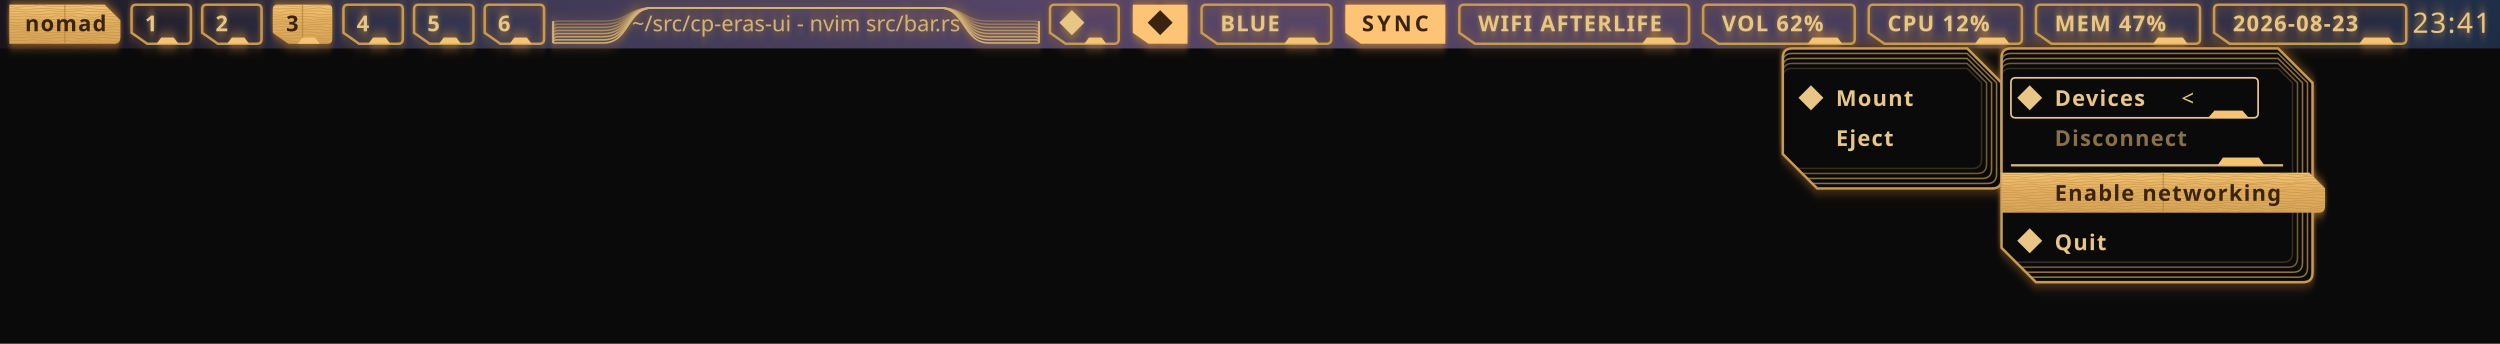
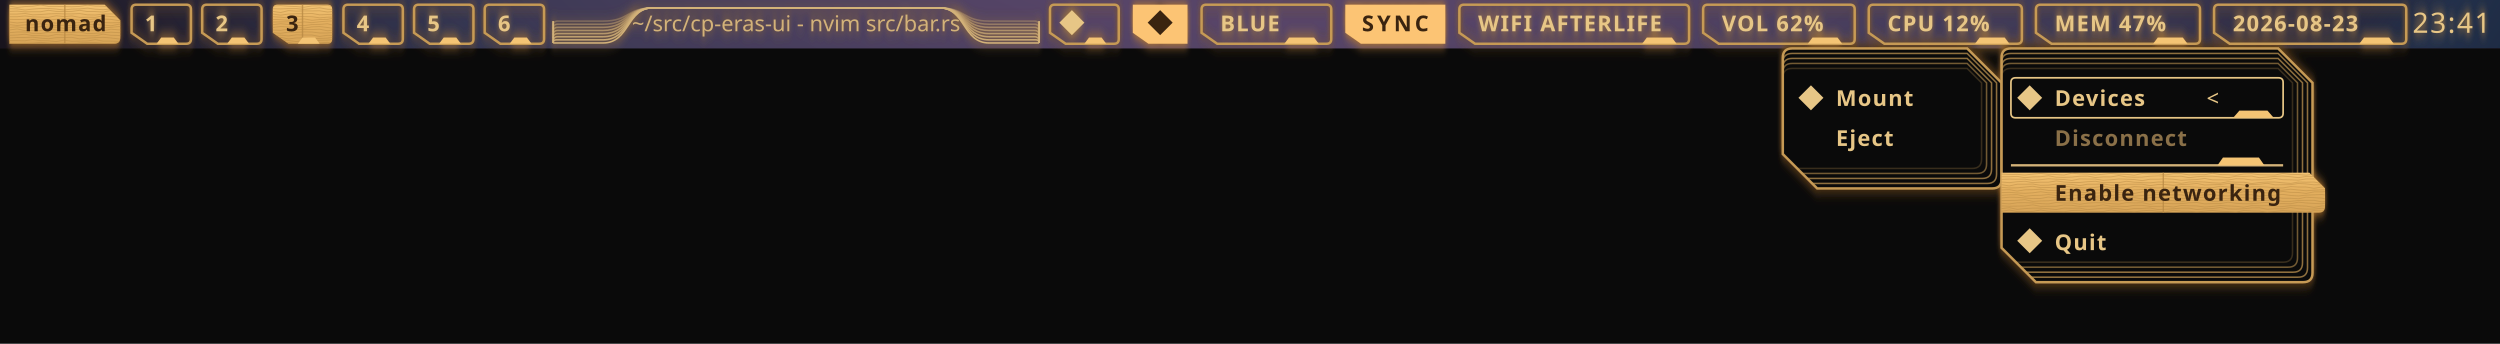
<svg xmlns="http://www.w3.org/2000/svg" width="1600" height="220" viewBox="0 0 1600 220" font-family="Rajdhani">
  <defs>
    <radialGradient id="haze" gradientUnits="userSpaceOnUse" cx="825" cy="-120" r="1030" gradientTransform="rotate(1.3 825 -120) translate(825 -120) scale(1 0.515) translate(-825 120)">
      <stop offset="0" stop-color="#574568" />
      <stop offset="0.258" stop-color="#574568" />
      <stop offset="0.572" stop-color="#3a3853" />
      <stop offset="0.873" stop-color="#16121a" />
      <stop offset="1" stop-color="#0e0a0d" />
    </radialGradient>
    <radialGradient id="hazeblue" gradientUnits="userSpaceOnUse" cx="900" cy="-120" r="1030" gradientTransform="rotate(2 900 -120) translate(900 -120) scale(1 0.515) translate(-900 120)">
      <stop offset="0" stop-color="#223350" stop-opacity="0" />
      <stop offset="0.60" stop-color="#223350" stop-opacity="0" />
      <stop offset="0.68" stop-color="#223350" stop-opacity="0.85" />
      <stop offset="0.76" stop-color="#1a2c46" stop-opacity="0.80" />
      <stop offset="0.84" stop-color="#101d30" stop-opacity="0" />
    </radialGradient>
    <linearGradient id="hazebluefade" x1="0" y1="0" x2="1" y2="0">
      <stop offset="0" stop-color="#000000" />
      <stop offset="0.12" stop-color="#1a1a1a" />
      <stop offset="0.22" stop-color="#7a7a7a" />
      <stop offset="0.40" stop-color="#ffffff" />
      <stop offset="1" stop-color="#ffffff" />
    </linearGradient>
    <mask id="bluemask">
      <rect width="1600" height="900" fill="url(#hazebluefade)" />
    </mask>
    <clipPath id="stripclip">
      <rect x="0" y="0" width="1600" height="31" />
    </clipPath>
    <linearGradient id="veneer" x1="0" y1="0" x2="0" y2="1">
      <stop offset="0" stop-color="#f4c474" />
      <stop offset="0.45" stop-color="#e3af5f" />
      <stop offset="1" stop-color="#d8a558" />
    </linearGradient>
    <clipPath id="hostclip">
      <path d="M 6,3 H 67 L 77,13 V 24 Q 77,28 73,28 H 6 Z" />
    </clipPath>
    <clipPath id="ws3clip">
      <path d="M 177.6,3 H 209.6 Q 212.6,3 212.6,6 V 25 Q 212.6,28 209.6,28 H 184.6 L 174.6,21 V 6 Q 174.6,3 177.6,3 Z" />
    </clipPath>
    <clipPath id="rowclip">
      <path d="M 1281,110.5 H 1478 L 1488,120.5 V 132.1 Q 1488,136.1 1484,136.1 H 1281 Z" />
    </clipPath>
    <clipPath id="belowbar">
      <rect x="0" y="31" width="1600" height="189" />
    </clipPath>
    <filter id="halo" x="-5%" y="-10%" width="110%" height="120%">
      <feGaussianBlur stdDeviation="1.5 4.5" />
      <feColorMatrix type="matrix" values="0.43 0 0 0 0  0 0.32 0 0 0  0 0 0.21 0 0  0 0 0 1.45 0" />
    </filter>
    <path id="tab" d="M -22,0 L -19,-4 H -3 L 0,0 Z" fill="#f4c474" />
    <path id="tabn" d="M -14,0 L -11,-4 H -3 L 0,0 Z" fill="#f4c474" />
  </defs>
  <rect width="1600" height="220" fill="#0a0a0a" />
  <g clip-path="url(#stripclip)">
    <rect width="1600" height="31" fill="#0e0a0d" />
    <rect width="1600" height="900" fill="url(#haze)" />
    <rect width="1600" height="560" fill="url(#hazeblue)" mask="url(#bluemask)" />
  </g>
  <use href="#content" filter="url(#halo)" />
  <g id="content">
    <g font-size="14" font-weight="600" letter-spacing="0.8">
      <path d="M 6,3 H 67 L 77,13 V 24 Q 77,28 73,28 H 6 Z" fill="url(#veneer)" />
      <g clip-path="url(#hostclip)" fill="none" stroke="#b98a44" stroke-width="0.6" stroke-opacity="0.5">
        <path d="M 6.0,3.9 l 5.0,0.8 5.0,-0.5 5.0,-0.2 5.0,-0.8 5.0,0.9 5.0,0.0 5.0,0.1 5.0,0.1 5.0,-0.2 5.0,-0.8 5.0,0.6 5.0,0.1 5.0,0.6 5.0,-0.9 1.0,0.0" />
        <path d="M 6.0,5.6 l 5.0,0.1 5.0,0.7 5.0,-0.6 5.0,-0.4 5.0,-0.0 5.0,0.4 5.0,0.6 5.0,-0.6 5.0,-0.1 5.0,-0.5 5.0,0.7 5.0,0.3 5.0,-0.5 5.0,-0.2 1.0,0.0" />
        <path d="M 6.0,7.3 l 5.0,-0.2 5.0,0.5 5.0,-0.1 5.0,0.0 5.0,-0.9 5.0,0.7 5.0,0.1 5.0,-0.1 5.0,-0.7 5.0,0.8 5.0,0.0 5.0,0.3 5.0,-1.0 5.0,0.2 1.0,-0.1" />
        <path d="M 6.0,9.0 l 5.0,0.0 5.0,-0.4 5.0,0.9 5.0,-0.2 5.0,-0.4 5.0,-0.2 5.0,0.2 5.0,-0.0 5.0,-0.2 5.0,0.8 5.0,0.1 5.0,-0.6 5.0,-0.1 5.0,-0.0 1.0,0.1" />
        <path d="M 6.0,10.7 l 5.0,0.0 5.0,-0.5 5.0,0.6 5.0,0.1 5.0,0.2 5.0,-1.0 5.0,0.5 5.0,-0.4 5.0,0.9 5.0,-0.1 5.0,0.1 5.0,-1.0 5.0,0.5 5.0,0.3 1.0,0.2" />
        <path d="M 6.0,12.4 l 5.0,0.1 5.0,-0.1 5.0,-0.5 5.0,0.9 5.0,0.0 5.0,-0.4 5.0,-0.4 5.0,0.1 5.0,0.8 5.0,-0.2 5.0,-0.6 5.0,0.1 5.0,0.2 5.0,0.8 1.0,-0.1" />
        <path d="M 6.0,14.1 l 5.0,0.6 5.0,-0.5 5.0,-0.6 5.0,0.5 5.0,0.2 5.0,0.5 5.0,-1.0 5.0,0.9 5.0,-0.3 5.0,-0.0 5.0,-0.8 5.0,0.8 5.0,0.2 5.0,-0.1 1.0,-0.3" />
        <path d="M 6.0,15.8 l 5.0,0.5 5.0,-0.4 5.0,-0.0 5.0,-0.7 5.0,0.8 5.0,0.3 5.0,-0.2 5.0,0.4 5.0,-0.5 5.0,-0.5 5.0,0.3 5.0,0.2 5.0,0.5 5.0,-1.0 1.0,-0.0" />
        <path d="M 6.0,17.5 l 5.0,-0.3 5.0,0.7 5.0,-0.2 5.0,-0.7 5.0,0.3 5.0,0.1 5.0,0.7 5.0,-0.6 5.0,-0.1 5.0,-0.6 5.0,0.9 5.0,0.0 5.0,-0.2 5.0,-0.5 1.0,0.1" />
        <path d="M 6.0,19.2 l 5.0,-0.7 5.0,1.1 5.0,-0.2 5.0,0.1 5.0,-0.9 5.0,0.5 5.0,0.4 5.0,-0.5 5.0,-0.3 5.0,0.5 5.0,0.2 5.0,0.3 5.0,-1.0 5.0,0.4 1.0,-0.0" />
        <path d="M 6.0,20.9 l 5.0,-0.4 5.0,0.0 5.0,0.8 5.0,0.1 5.0,-0.7 5.0,0.1 5.0,-0.0 5.0,0.1 5.0,-0.4 5.0,1.0 5.0,-0.2 5.0,-0.3 5.0,-0.4 5.0,0.3 1.0,0.0" />
        <path d="M 6.0,22.6 l 5.0,-0.2 5.0,-0.5 5.0,0.9 5.0,-0.0 5.0,0.3 5.0,-1.0 5.0,0.3 5.0,-0.2 5.0,0.6 5.0,0.1 5.0,0.0 5.0,-1.0 5.0,0.7 5.0,0.1 1.0,0.2" />
        <path d="M 6.0,24.3 l 5.0,-0.3 5.0,0.0 5.0,-0.2 5.0,0.6 5.0,0.4 5.0,-0.7 5.0,-0.1 5.0,-0.1 5.0,1.0 5.0,-0.5 5.0,-0.3 5.0,-0.2 5.0,0.4 5.0,0.6 1.0,0.1" />
        <path d="M 6.0,26.0 l 5.0,0.0 5.0,0.1 5.0,-0.8 5.0,0.7 5.0,0.1 5.0,0.5 5.0,-0.9 5.0,0.7 5.0,-0.1 5.0,-0.1 5.0,-0.8 5.0,0.9 5.0,0.0 5.0,0.2 1.0,-0.3" />
        <path d="M 6.0,27.7 l 5.0,0.1 5.0,-0.1 5.0,-0.1 5.0,-0.5 5.0,0.5 5.0,0.6 5.0,-0.5 5.0,0.6 5.0,-0.8 5.0,-0.2 5.0,0.0 5.0,0.5 5.0,0.3 5.0,-0.9 1.0,-0.2" />
        <line x1="41.5" y1="3" x2="41.5" y2="28" stroke-width="0.9" stroke-opacity="0.8" />
      </g>
      <text x="16" y="20" fill="#3a2410">nomad</text>
      <g fill="none" stroke="#c69a55" stroke-width="1.6">
        <path d="M 87.2,3 H 119.2 Q 122.2,3 122.2,6 V 25 Q 122.2,28 119.2,28 H 94.2 L 84.2,21 V 6 Q 84.2,3 87.2,3 Z" />
        <path d="M 132.4,3 H 164.4 Q 167.4,3 167.4,6 V 25 Q 167.4,28 164.4,28 H 139.4 L 129.4,21 V 6 Q 129.4,3 132.4,3 Z" />
        <path d="M 222.8,3 H 254.8 Q 257.8,3 257.8,6 V 25 Q 257.8,28 254.8,28 H 229.8 L 219.8,21 V 6 Q 219.8,3 222.8,3 Z" />
        <path d="M 268,3 H 300 Q 303,3 303,6 V 25 Q 303,28 300,28 H 275 L 265,21 V 6 Q 265,3 268,3 Z" />
        <path d="M 313.2,3 H 345.2 Q 348.2,3 348.2,6 V 25 Q 348.2,28 345.2,28 H 320.2 L 310.2,21 V 6 Q 310.2,3 313.2,3 Z" />
      </g>
      <path d="M 177.6,3 H 209.6 Q 212.6,3 212.6,6 V 25 Q 212.6,28 209.6,28 H 184.6 L 174.6,21 V 6 Q 174.6,3 177.6,3 Z" fill="url(#veneer)" />
      <g clip-path="url(#ws3clip)" fill="none" stroke="#b98a44" stroke-width="0.6" stroke-opacity="0.5">
        <path d="M 174.6,3.9 l 5.0,-0.3 5.0,0.4 5.0,0.2 5.0,0.4 5.0,-0.8 5.0,-0.1 5.0,-0.3 3.0,0.7" />
        <path d="M 174.6,5.6 l 5.0,0.1 5.0,-0.2 5.0,-0.0 5.0,0.5 5.0,-0.5 5.0,-0.5 5.0,0.9 3.0,0.1" />
        <path d="M 174.6,7.3 l 5.0,0.7 5.0,-1.2 5.0,0.3 5.0,-0.1 5.0,0.0 5.0,-0.1 5.0,0.8 3.0,-0.3" />
        <path d="M 174.6,9.0 l 5.0,0.7 5.0,-0.7 5.0,-0.2 5.0,-0.0 5.0,-0.2 5.0,0.9 5.0,-0.2 3.0,0.1" />
        <path d="M 174.6,10.7 l 5.0,0.3 5.0,0.4 5.0,-1.0 5.0,0.2 5.0,0.1 5.0,0.7 5.0,-0.4 3.0,-0.1" />
        <path d="M 174.6,12.4 l 5.0,0.2 5.0,0.4 5.0,-0.5 5.0,-0.4 5.0,0.9 5.0,-0.5 5.0,-0.1 3.0,-0.6" />
        <path d="M 174.6,14.1 l 5.0,-0.1 5.0,0.0 5.0,0.7 5.0,-0.7 5.0,0.5 5.0,-0.6 5.0,-0.4 3.0,-0.1" />
        <path d="M 174.6,15.8 l 5.0,-0.6 5.0,0.4 5.0,0.6 5.0,0.2 5.0,-0.7 5.0,-0.1 5.0,-0.4 3.0,0.8" />
        <path d="M 174.6,17.5 l 5.0,-0.5 5.0,0.3 5.0,-0.0 5.0,0.7 5.0,-0.8 5.0,-0.2 5.0,0.6 3.0,0.4" />
        <path d="M 174.6,19.2 l 5.0,0.2 5.0,-0.7 5.0,0.1 5.0,0.1 5.0,0.0 5.0,-0.2 5.0,1.0 3.0,-0.4" />
        <path d="M 174.6,20.9 l 5.0,0.4 5.0,-0.7 5.0,0.1 5.0,-0.3 5.0,0.1 5.0,0.6 5.0,-0.0 3.0,-0.2" />
        <path d="M 174.6,22.6 l 5.0,-0.1 5.0,0.5 5.0,-0.7 5.0,0.1 5.0,-0.0 5.0,0.9 5.0,-0.7 3.0,0.1" />
        <path d="M 174.6,24.3 l 5.0,-0.4 5.0,1.0 5.0,-0.6 5.0,-0.1 5.0,0.6 5.0,-0.2 5.0,-0.2 3.0,-0.4" />
        <path d="M 174.6,26.0 l 5.0,-0.5 5.0,0.4 5.0,0.7 5.0,-0.6 5.0,0.7 5.0,-0.9 5.0,-0.1 3.0,-0.3" />
        <path d="M 174.6,27.7 l 5.0,-0.8 5.0,0.3 5.0,1.0 5.0,-0.1 5.0,-0.4 5.0,-0.2 5.0,-0.4 3.0,0.6" />
        <line x1="193.6" y1="3" x2="193.6" y2="28" stroke-width="0.9" stroke-opacity="0.8" />
      </g>
      <use href="#tabn" x="114.2" y="28" />
      <use href="#tabn" x="159.4" y="28" />
      <use href="#tabn" x="204.6" y="28" />
      <use href="#tabn" x="249.8" y="28" />
      <use href="#tabn" x="295" y="28" />
      <use href="#tabn" x="340.2" y="28" />
      <g fill="#e7c686" text-anchor="middle">
        <text x="96.7" y="20">1</text>
        <text x="141.9" y="20">2</text>
        <text x="187.1" y="20" fill="#3a2410">3</text>
        <text x="232.3" y="20">4</text>
        <text x="277.5" y="20">5</text>
        <text x="322.7" y="20">6</text>
      </g>
      <g fill="none" stroke="#d3b279" stroke-width="1">
        <path d="M 354,16.5 Q 354,13.5 357,13.5 H 386 C 403,13.5 401,5 418,5 H 601 C 618,5 616,13.5 633,13.5 H 662 Q 665,13.5 665,16.5" stroke-opacity="0.35" />
        <path d="M 354,18.5 Q 354,15.5 357,15.5 H 386 C 403,15.5 401,5 418,5 H 601 C 618,5 616,15.5 633,15.5 H 662 Q 665,15.5 665,18.5" stroke-opacity="0.44" />
        <path d="M 354,20.5 Q 354,17.5 357,17.5 H 386 C 403,17.5 401,5 418,5 H 601 C 618,5 616,17.5 633,17.5 H 662 Q 665,17.5 665,20.5" stroke-opacity="0.54" />
        <path d="M 354,22.5 Q 354,19.5 357,19.5 H 386 C 403,19.5 401,5 418,5 H 601 C 618,5 616,19.5 633,19.5 H 662 Q 665,19.5 665,22.5" stroke-opacity="0.63" />
        <path d="M 354,24.5 Q 354,21.5 357,21.5 H 386 C 403,21.5 401,5 418,5 H 601 C 618,5 616,21.5 633,21.5 H 662 Q 665,21.5 665,24.5" stroke-opacity="0.72" />
        <path d="M 354,26.5 Q 354,23.5 357,23.5 H 386 C 403,23.5 401,5 418,5 H 601 C 618,5 616,23.5 633,23.5 H 662 Q 665,23.5 665,26.5" stroke-opacity="0.81" />
        <path d="M 354,27.5 Q 354,25.5 356,25.5 H 386 C 403,25.5 401,5 418,5 H 601 C 618,5 616,25.5 633,25.5 H 663 Q 665,25.5 665,27.5" stroke-opacity="0.91" />
        <path d="M 354,27.5 H 386 C 403,27.5 401,5 418,5 H 601 C 618,5 616,27.5 633,27.5 H 665" stroke-opacity="1" />
        <path d="M 354,13.5 V 27.5 M 665,13.5 V 27.5" stroke-width="1.2" />
      </g>
      <text x="509.5" y="20" text-anchor="middle" fill="#d3b279" font-weight="400" letter-spacing="0">~/src/cp-eras-ui - nvim src/bar.rs</text>
      <path d="M 675,3 H 713 Q 716,3 716,6 V 25 Q 716,28 713,28 H 682 L 672,21 V 6 Q 672,3 675,3 Z" fill="none" stroke="#c69a55" stroke-width="1.6" />
      <use href="#tabn" x="708" y="28" />
      <path d="M 678,14.5 L 686,6.5 L 694,14.5 L 686,22.5 Z" fill="#e7c686" />
      <path d="M 725,3 H 760 V 28 H 735 L 725,21 Z" fill="#fcc474" />
      <path d="M 734.5,14.5 L 742.5,6.5 L 750.5,14.5 L 742.5,22.5 Z" fill="#3a2410" />
      <path d="M 772,3 H 849 Q 852,3 852,6 V 25 Q 852,28 849,28 H 779 L 769,21 V 6 Q 769,3 772,3 Z" fill="none" stroke="#c69a55" stroke-width="1.6" />
      <use href="#tab" x="844" y="28" />
      <text x="781" y="20" fill="#e7c686">BLUE</text>
      <path d="M 861,3 H 925 V 28 H 871 L 861,21 Z" fill="#fcc474" />
      <text x="893" y="20" text-anchor="middle" fill="#3a2410" letter-spacing="2">SYNC</text>
      <g fill="none" stroke="#c69a55" stroke-width="1.6">
        <path d="M 937,3 H 1078 Q 1081,3 1081,6 V 25 Q 1081,28 1078,28 H 944 L 934,21 V 6 Q 934,3 937,3 Z" />
        <path d="M 1093,3 H 1184 Q 1187,3 1187,6 V 25 Q 1187,28 1184,28 H 1100 L 1090,21 V 6 Q 1090,3 1093,3 Z" />
        <path d="M 1199,3 H 1291 Q 1294,3 1294,6 V 25 Q 1294,28 1291,28 H 1206 L 1196,21 V 6 Q 1196,3 1199,3 Z" />
        <path d="M 1306,3 H 1405 Q 1408,3 1408,6 V 25 Q 1408,28 1405,28 H 1313 L 1303,21 V 6 Q 1303,3 1306,3 Z" />
        <path d="M 1420,3 H 1537 Q 1540,3 1540,6 V 25 Q 1540,28 1537,28 H 1427 L 1417,21 V 6 Q 1417,3 1420,3 Z" />
      </g>
      <use href="#tab" x="1073" y="28" />
      <use href="#tab" x="1179" y="28" />
      <use href="#tab" x="1286" y="28" />
      <use href="#tab" x="1400" y="28" />
      <use href="#tab" x="1532" y="28" />
      <g fill="#e7c686">
        <text x="946" y="20">WIFI AFTERLIFE</text>
        <text x="1102" y="20">VOL  62%</text>
        <text x="1208" y="20">CPU 12%</text>
        <text x="1315" y="20">MEM 47%</text>
        <text x="1429" y="20">2026-08-23</text>
      </g>
      <text x="1594" y="21" text-anchor="end" fill="#e7c686" font-size="18" font-weight="500" letter-spacing="1">23:41</text>
    </g>
    <path d="M 1147,31 H 1259 L 1281,53 V 114.6 Q 1281,120.6 1275,120.6 H 1163 L 1141,98.6 V 37 Q 1141,31 1147,31 Z" fill="#0a0a0a" stroke="#c69a55" stroke-width="1.6" />
    <g fill="none" stroke="#c69a55" stroke-width="1">
      <path d="M 1141,40.2 Q 1141,34.2 1147,34.2 H 1259 L 1277.8,53 V 111.4 Q 1277.8,117.4 1271.8,117.4 H 1159.8" stroke-opacity="0.7" />
      <path d="M 1141,43.4 Q 1141,37.4 1147,37.4 H 1259 L 1274.6,53 V 108.2 Q 1274.6,114.2 1268.6,114.2 H 1156.6" stroke-opacity="0.7" />
      <path d="M 1141,46.6 Q 1141,40.6 1147,40.6 H 1259 L 1271.4,53 V 105 Q 1271.4,111 1265.4,111 H 1153.4" stroke-opacity="0.55" />
      <path d="M 1141,49.8 Q 1141,43.8 1147,43.8 H 1259 L 1268.2,53 V 101.8 Q 1268.2,107.8 1262.2,107.8 H 1150.2" stroke-opacity="0.25" />
    </g>
    <g font-size="14" font-weight="600" letter-spacing="0.8">
      <path d="M 1151,62.6 L 1159,54.6 L 1167,62.6 L 1159,70.6 Z" fill="#e7c686" />
      <text x="1175" y="67.8" fill="#e7c686">Mount</text>
      <text x="1175" y="93.4" fill="#e7c686">Eject</text>
    </g>
    <path d="M 1287,31 H 1458 L 1480,53 V 174.6 Q 1480,180.6 1474,180.6 H 1303 L 1281,158.6 V 37 Q 1281,31 1287,31 Z" fill="#0a0a0a" stroke="#c69a55" stroke-width="1.6" />
    <g fill="none" stroke="#c69a55" stroke-width="1">
      <path d="M 1281,40.2 Q 1281,34.2 1287,34.2 H 1458 L 1476.8,53 V 171.4 Q 1476.8,177.4 1470.8,177.4 H 1299.8" stroke-opacity="0.7" />
      <path d="M 1281,43.4 Q 1281,37.4 1287,37.4 H 1458 L 1473.6,53 V 168.2 Q 1473.6,174.2 1467.6,174.2 H 1296.6" stroke-opacity="0.7" />
      <path d="M 1281,46.6 Q 1281,40.6 1287,40.6 H 1458 L 1470.4,53 V 165 Q 1470.4,171 1464.4,171 H 1293.4" stroke-opacity="0.55" />
      <path d="M 1281,49.8 Q 1281,43.8 1287,43.8 H 1458 L 1467.2,53 V 161.8 Q 1467.2,167.8 1461.2,167.8 H 1290.2" stroke-opacity="0.25" />
    </g>
    <g font-size="14" font-weight="600" letter-spacing="0.8">
-       <path d="M 1290,49.8 H 1442.2 Q 1445.2,49.8 1445.2,52.8 V 72.4 Q 1445.2,75.4 1442.2,75.4 H 1290 Q 1287,75.4 1287,72.4 V 52.8 Q 1287,49.8 1290,49.8 Z" fill="none" stroke="#e7c686" stroke-width="1.1" />
-       <path d="M 1413.2,75.4 L 1417.2,70.8 H 1435.2 L 1439.2,75.4 Z" fill="#f4c474" />
+       <path d="M 1290,49.8 H 1458.2 Q 1461.2,49.8 1461.2,52.8 V 72.4 Q 1461.2,75.4 1458.2,75.4 H 1290 Q 1287,75.4 1287,72.4 V 52.8 Q 1287,49.8 1290,49.8 Z" fill="none" stroke="#e7c686" stroke-width="1.1" />
+       <path d="M 1429.2,75.4 L 1433.2,70.8 H 1451.2 L 1455.2,75.4 Z" fill="#f4c474" />
      <path d="M 1291,62.6 L 1299,54.6 L 1307,62.6 L 1299,70.6 Z" fill="#e7c686" />
      <text x="1315" y="67.8" fill="#e7c686">Devices</text>
-       <text x="1404.2" y="67.8" text-anchor="end" fill="#e7c686" font-weight="400">&lt;</text>
+       <text x="1420.2" y="67.8" text-anchor="end" fill="#e7c686" font-weight="400">&lt;</text>
      <text x="1315" y="93.4" fill="#8a7048">Disconnect</text>
      <line x1="1287" y1="105.8" x2="1461.2" y2="105.8" stroke="#d3b279" stroke-width="1.5" />
      <path d="M 1419.2,105.8 L 1422.7,100.8 H 1445.7 L 1449.2,105.8 Z" fill="#f4c474" />
      <path d="M 1281,110.5 H 1478 L 1488,120.5 V 132.1 Q 1488,136.1 1484,136.1 H 1281 Z" fill="url(#veneer)" />
      <g clip-path="url(#rowclip)" fill="none" stroke="#b98a44" stroke-width="0.6" stroke-opacity="0.5">
        <path d="M 1281.0,111.4 l 5.0,0.3 5.0,-0.1 5.0,0.4 5.0,-0.6 5.0,-0.4 5.0,0.5 5.0,0.2 5.0,0.3 5.0,-1.1 5.0,0.4 5.0,0.1 5.0,0.6 5.0,-0.5 5.0,-0.5 5.0,0.4 5.0,0.2 5.0,0.5 5.0,-1.0 5.0,0.2 5.0,0.0 5.0,0.6 5.0,-0.7 5.0,-0.0 5.0,0.7 5.0,-0.1 5.0,-0.0 5.0,-0.9 5.0,0.8 5.0,0.1 5.0,0.3 5.0,-0.7 5.0,-0.2 5.0,0.6 5.0,0.1 5.0,0.1 5.0,-1.0 5.0,0.6 5.0,0.1 5.0,0.4 5.0,-0.7 5.0,-0.3 2.0,-0.1" />
        <path d="M 1281.0,113.1 l 5.0,-0.0 5.0,-0.2 5.0,0.8 5.0,-0.5 5.0,-0.1 5.0,-0.6 5.0,0.9 5.0,0.1 5.0,-0.2 5.0,-0.5 5.0,-0.1 5.0,0.9 5.0,-0.4 5.0,-0.0 5.0,-0.8 5.0,0.8 5.0,0.2 5.0,-0.1 5.0,-0.5 5.0,-0.2 5.0,0.1 5.0,0.2 5.0,-0.1 5.0,0.9 5.0,-0.6 5.0,-0.3 5.0,-0.0 5.0,0.4 5.0,0.5 5.0,-0.9 5.0,0.1 5.0,-0.2 5.0,1.0 5.0,-0.4 5.0,-0.4 5.0,-0.2 5.0,0.4 5.0,0.6 5.0,-0.8 5.0,-0.0 5.0,-0.3 2.0,0.5" />
        <path d="M 1281.0,114.8 l 5.0,-0.2 5.0,0.1 5.0,0.0 5.0,0.7 5.0,-0.4 5.0,-0.6 5.0,0.3 5.0,0.2 5.0,0.6 5.0,-1.0 5.0,0.1 5.0,-0.0 5.0,0.8 5.0,-0.3 5.0,-0.6 5.0,0.2 5.0,0.2 5.0,0.7 5.0,-0.9 5.0,0.0 5.0,-0.3 5.0,0.3 5.0,0.7 5.0,-0.3 5.0,-0.2 5.0,-0.7 5.0,0.9 5.0,-0.0 5.0,0.1 5.0,-0.8 5.0,0.1 5.0,0.7 5.0,-0.1 5.0,-0.1 5.0,-0.8 5.0,0.8 5.0,0.1 5.0,0.2 5.0,-0.8 5.0,-0.0 5.0,0.6 2.0,0.3" />
        <path d="M 1281.0,116.5 l 5.0,0.4 5.0,-0.6 5.0,-0.3 5.0,0.9 5.0,-0.3 5.0,0.0 5.0,-0.8 5.0,0.7 5.0,0.3 5.0,-0.0 5.0,-0.5 5.0,-0.3 5.0,0.9 5.0,-0.1 5.0,0.1 5.0,-0.9 5.0,0.6 5.0,0.3 5.0,0.1 5.0,-0.5 5.0,-0.0 5.0,0.1 5.0,0.7 5.0,-0.8 5.0,-0.2 5.0,0.2 5.0,0.5 5.0,0.2 5.0,-0.9 5.0,0.3 5.0,-0.0 5.0,0.9 5.0,-0.7 5.0,-0.3 5.0,0.0 5.0,0.5 5.0,0.4 5.0,-0.9 5.0,0.1 5.0,-0.1 5.0,1.0 2.0,-0.3" />
        <path d="M 1281.0,118.2 l 5.0,0.8 5.0,-1.1 5.0,-0.0 5.0,-0.1 5.0,0.8 5.0,-0.1 5.0,-0.7 5.0,0.1 5.0,0.1 5.0,0.8 5.0,-0.9 5.0,-0.0 5.0,-0.2 5.0,0.8 5.0,0.0 5.0,-0.6 5.0,-0.0 5.0,0.0 5.0,0.9 5.0,-0.7 5.0,0.0 5.0,0.5 5.0,-0.5 5.0,-0.2 5.0,-0.5 5.0,1.0 5.0,-0.2 5.0,-0.1 5.0,-0.7 5.0,0.4 5.0,0.6 5.0,-0.3 5.0,-0.2 5.0,-0.6 5.0,1.0 5.0,-0.1 5.0,0.0 5.0,-0.8 5.0,0.3 5.0,0.6 5.0,-0.1 2.0,-0.2" />
        <path d="M 1281.0,119.9 l 5.0,0.4 5.0,-0.1 5.0,-0.5 5.0,-0.5 5.0,0.9 5.0,-0.1 5.0,0.2 5.0,-1.0 5.0,0.5 5.0,0.4 5.0,0.2 5.0,-0.4 5.0,-0.6 5.0,0.8 5.0,0.0 5.0,0.3 5.0,-1.0 5.0,0.3 5.0,0.3 5.0,0.3 5.0,-0.3 5.0,0.5 5.0,-1.0 5.0,0.0 5.0,0.3 5.0,0.4 5.0,-0.1 5.0,-0.9 5.0,0.5 5.0,0.1 5.0,0.7 5.0,-0.9 5.0,-0.1 5.0,0.2 5.0,0.5 5.0,0.1 5.0,-0.9 5.0,0.3 5.0,0.0 5.0,0.8 5.0,-0.8 2.0,0.1" />
        <path d="M 1281.0,121.6 l 5.0,-0.2 5.0,0.9 5.0,-0.8 5.0,-0.1 5.0,-0.3 5.0,0.8 5.0,0.1 5.0,-0.6 5.0,-0.1 5.0,-0.1 5.0,1.0 5.0,-0.6 5.0,-0.1 5.0,-0.4 5.0,0.7 5.0,0.3 5.0,-0.6 5.0,-0.2 5.0,-0.2 5.0,1.0 5.0,-0.1 5.0,-0.6 5.0,-0.1 5.0,-0.2 5.0,1.0 5.0,-0.5 5.0,-0.1 5.0,-0.5 5.0,0.6 5.0,0.4 5.0,-0.5 5.0,-0.2 5.0,-0.3 5.0,1.1 5.0,-0.3 5.0,-0.1 5.0,-0.6 5.0,0.5 5.0,0.5 5.0,-0.4 5.0,-0.2 2.0,-0.1" />
        <path d="M 1281.0,123.3 l 5.0,-0.2 5.0,0.4 5.0,0.2 5.0,-0.3 5.0,-0.7 5.0,0.7 5.0,0.0 5.0,0.4 5.0,-1.0 5.0,0.2 5.0,0.3 5.0,0.3 5.0,-0.2 5.0,-0.8 5.0,0.6 5.0,0.1 5.0,0.5 5.0,-1.0 5.0,0.0 5.0,0.3 5.0,0.5 5.0,-1.0 5.0,0.3 5.0,0.4 5.0,0.2 5.0,-0.3 5.0,-0.7 5.0,0.7 5.0,0.1 5.0,0.4 5.0,-1.0 5.0,0.1 5.0,0.3 5.0,0.4 5.0,-0.2 5.0,-0.8 5.0,0.6 5.0,0.1 5.0,0.6 5.0,-1.0 5.0,0.0 2.0,-0.2" />
        <path d="M 1281.0,125.0 l 5.0,-0.3 5.0,-0.1 5.0,1.0 5.0,-0.5 5.0,-0.1 5.0,-0.5 5.0,0.6 5.0,0.4 5.0,-0.5 5.0,-0.2 5.0,-0.3 5.0,1.1 5.0,-0.4 5.0,-0.1 5.0,-0.6 5.0,0.5 5.0,0.5 5.0,-0.4 5.0,-0.2 5.0,-0.5 5.0,0.3 5.0,0.0 5.0,0.0 5.0,0.9 5.0,-0.7 5.0,-0.1 5.0,-0.3 5.0,0.7 5.0,0.2 5.0,-0.6 5.0,-0.1 5.0,-0.1 5.0,1.0 5.0,-0.6 5.0,-0.1 5.0,-0.5 5.0,0.7 5.0,0.3 5.0,-0.5 5.0,-0.2 5.0,-0.2 2.0,0.3" />
        <path d="M 1281.0,126.7 l 5.0,-0.5 5.0,0.1 5.0,0.4 5.0,0.4 5.0,-0.1 5.0,-0.9 5.0,0.5 5.0,0.1 5.0,0.6 5.0,-0.9 5.0,-0.1 5.0,0.2 5.0,0.5 5.0,0.0 5.0,-0.9 5.0,0.4 5.0,0.0 5.0,0.8 5.0,-0.8 5.0,-0.2 5.0,-0.3 5.0,0.6 5.0,0.3 5.0,0.1 5.0,-0.4 5.0,-0.5 5.0,0.9 5.0,-0.1 5.0,0.2 5.0,-1.0 5.0,0.4 5.0,0.4 5.0,0.2 5.0,-0.4 5.0,-0.6 5.0,0.8 5.0,0.0 5.0,0.3 5.0,-1.0 5.0,0.3 5.0,0.3 2.0,0.5" />
        <path d="M 1281.0,128.4 l 5.0,-0.1 5.0,-0.1 5.0,-0.4 5.0,1.1 5.0,-0.3 5.0,-0.1 5.0,-0.7 5.0,0.4 5.0,0.6 5.0,-0.3 5.0,-0.2 5.0,-0.6 5.0,1.0 5.0,-0.1 5.0,0.0 5.0,-0.7 5.0,0.3 5.0,0.6 5.0,-0.2 5.0,-0.2 5.0,-0.2 5.0,0.2 5.0,0.7 5.0,-0.9 5.0,0.0 5.0,-0.1 5.0,0.8 5.0,-0.1 5.0,-0.7 5.0,0.1 5.0,0.1 5.0,0.9 5.0,-0.8 5.0,-0.1 5.0,-0.2 5.0,0.8 5.0,0.0 5.0,-0.6 5.0,-0.1 5.0,-0.0 5.0,1.0 2.0,-0.2" />
        <path d="M 1281.0,130.1 l 5.0,0.4 5.0,-0.7 5.0,-0.1 5.0,0.2 5.0,0.4 5.0,0.2 5.0,-0.9 5.0,0.3 5.0,0.0 5.0,0.8 5.0,-0.7 5.0,-0.3 5.0,0.1 5.0,0.5 5.0,0.3 5.0,-0.9 5.0,0.2 5.0,-0.1 5.0,0.9 5.0,-0.6 5.0,0.1 5.0,0.2 5.0,-0.1 5.0,-0.5 5.0,-0.2 5.0,0.9 5.0,-0.2 5.0,0.0 5.0,-0.9 5.0,0.7 5.0,0.3 5.0,0.0 5.0,-0.5 5.0,-0.4 5.0,0.9 5.0,-0.1 5.0,0.1 5.0,-1.0 5.0,0.5 5.0,0.3 5.0,0.2 2.0,-0.4" />
        <path d="M 1281.0,131.8 l 5.0,0.2 5.0,-0.1 5.0,-0.1 5.0,-0.7 5.0,1.0 5.0,-0.1 5.0,0.0 5.0,-0.8 5.0,0.2 5.0,0.7 5.0,-0.1 5.0,-0.1 5.0,-0.8 5.0,0.9 5.0,0.0 5.0,0.2 5.0,-0.8 5.0,0.0 5.0,0.7 5.0,0.0 5.0,-0.1 5.0,0.5 5.0,-1.0 5.0,0.2 5.0,0.1 5.0,0.7 5.0,-0.4 5.0,-0.6 5.0,0.3 5.0,0.2 5.0,0.6 5.0,-1.0 5.0,0.1 5.0,-0.1 5.0,0.8 5.0,-0.2 5.0,-0.6 5.0,0.1 5.0,0.2 5.0,0.8 5.0,-0.9 2.0,-0.0" />
        <path d="M 1281.0,133.5 l 5.0,-0.6 5.0,1.1 5.0,-0.5 5.0,-0.3 5.0,0.0 5.0,0.4 5.0,0.5 5.0,-0.9 5.0,0.1 5.0,-0.1 5.0,1.0 5.0,-0.5 5.0,-0.4 5.0,-0.1 5.0,0.4 5.0,0.6 5.0,-0.8 5.0,0.0 5.0,-0.3 5.0,1.0 5.0,-0.2 5.0,-0.3 5.0,-0.4 5.0,0.0 5.0,0.9 5.0,-0.5 5.0,-0.1 5.0,-0.7 5.0,0.9 5.0,0.1 5.0,-0.2 5.0,-0.5 5.0,-0.1 5.0,0.9 5.0,-0.3 5.0,-0.0 5.0,-0.8 5.0,0.8 5.0,0.2 5.0,-0.0 5.0,-0.5 2.0,0.1" />
        <path d="M 1281.0,135.2 l 5.0,-0.8 5.0,1.0 5.0,0.0 5.0,-0.1 5.0,-0.9 5.0,0.8 5.0,0.1 5.0,0.2 5.0,-0.8 5.0,-0.1 5.0,0.7 5.0,0.0 5.0,0.1 5.0,-1.0 5.0,0.7 5.0,0.1 5.0,0.4 5.0,-0.7 5.0,-0.3 5.0,0.6 5.0,0.4 5.0,-1.0 5.0,0.5 5.0,0.1 5.0,0.5 5.0,-0.6 5.0,-0.4 5.0,0.5 5.0,0.2 5.0,0.4 5.0,-1.1 5.0,0.3 5.0,0.1 5.0,0.7 5.0,-0.5 5.0,-0.5 5.0,0.3 5.0,0.2 5.0,0.5 5.0,-1.0 5.0,0.2 2.0,-0.2" />
        <line x1="1384.5" y1="110.5" x2="1384.5" y2="136.1" stroke-width="0.9" stroke-opacity="0.8" />
      </g>
      <text x="1315" y="128.5" fill="#3a2410">Enable networking</text>
      <path d="M 1291,154.1 L 1299,146.1 L 1307,154.1 L 1299,162.1 Z" fill="#e7c686" />
      <text x="1315" y="160.1" fill="#e7c686">Quit</text>
    </g>
  </g>
</svg>
